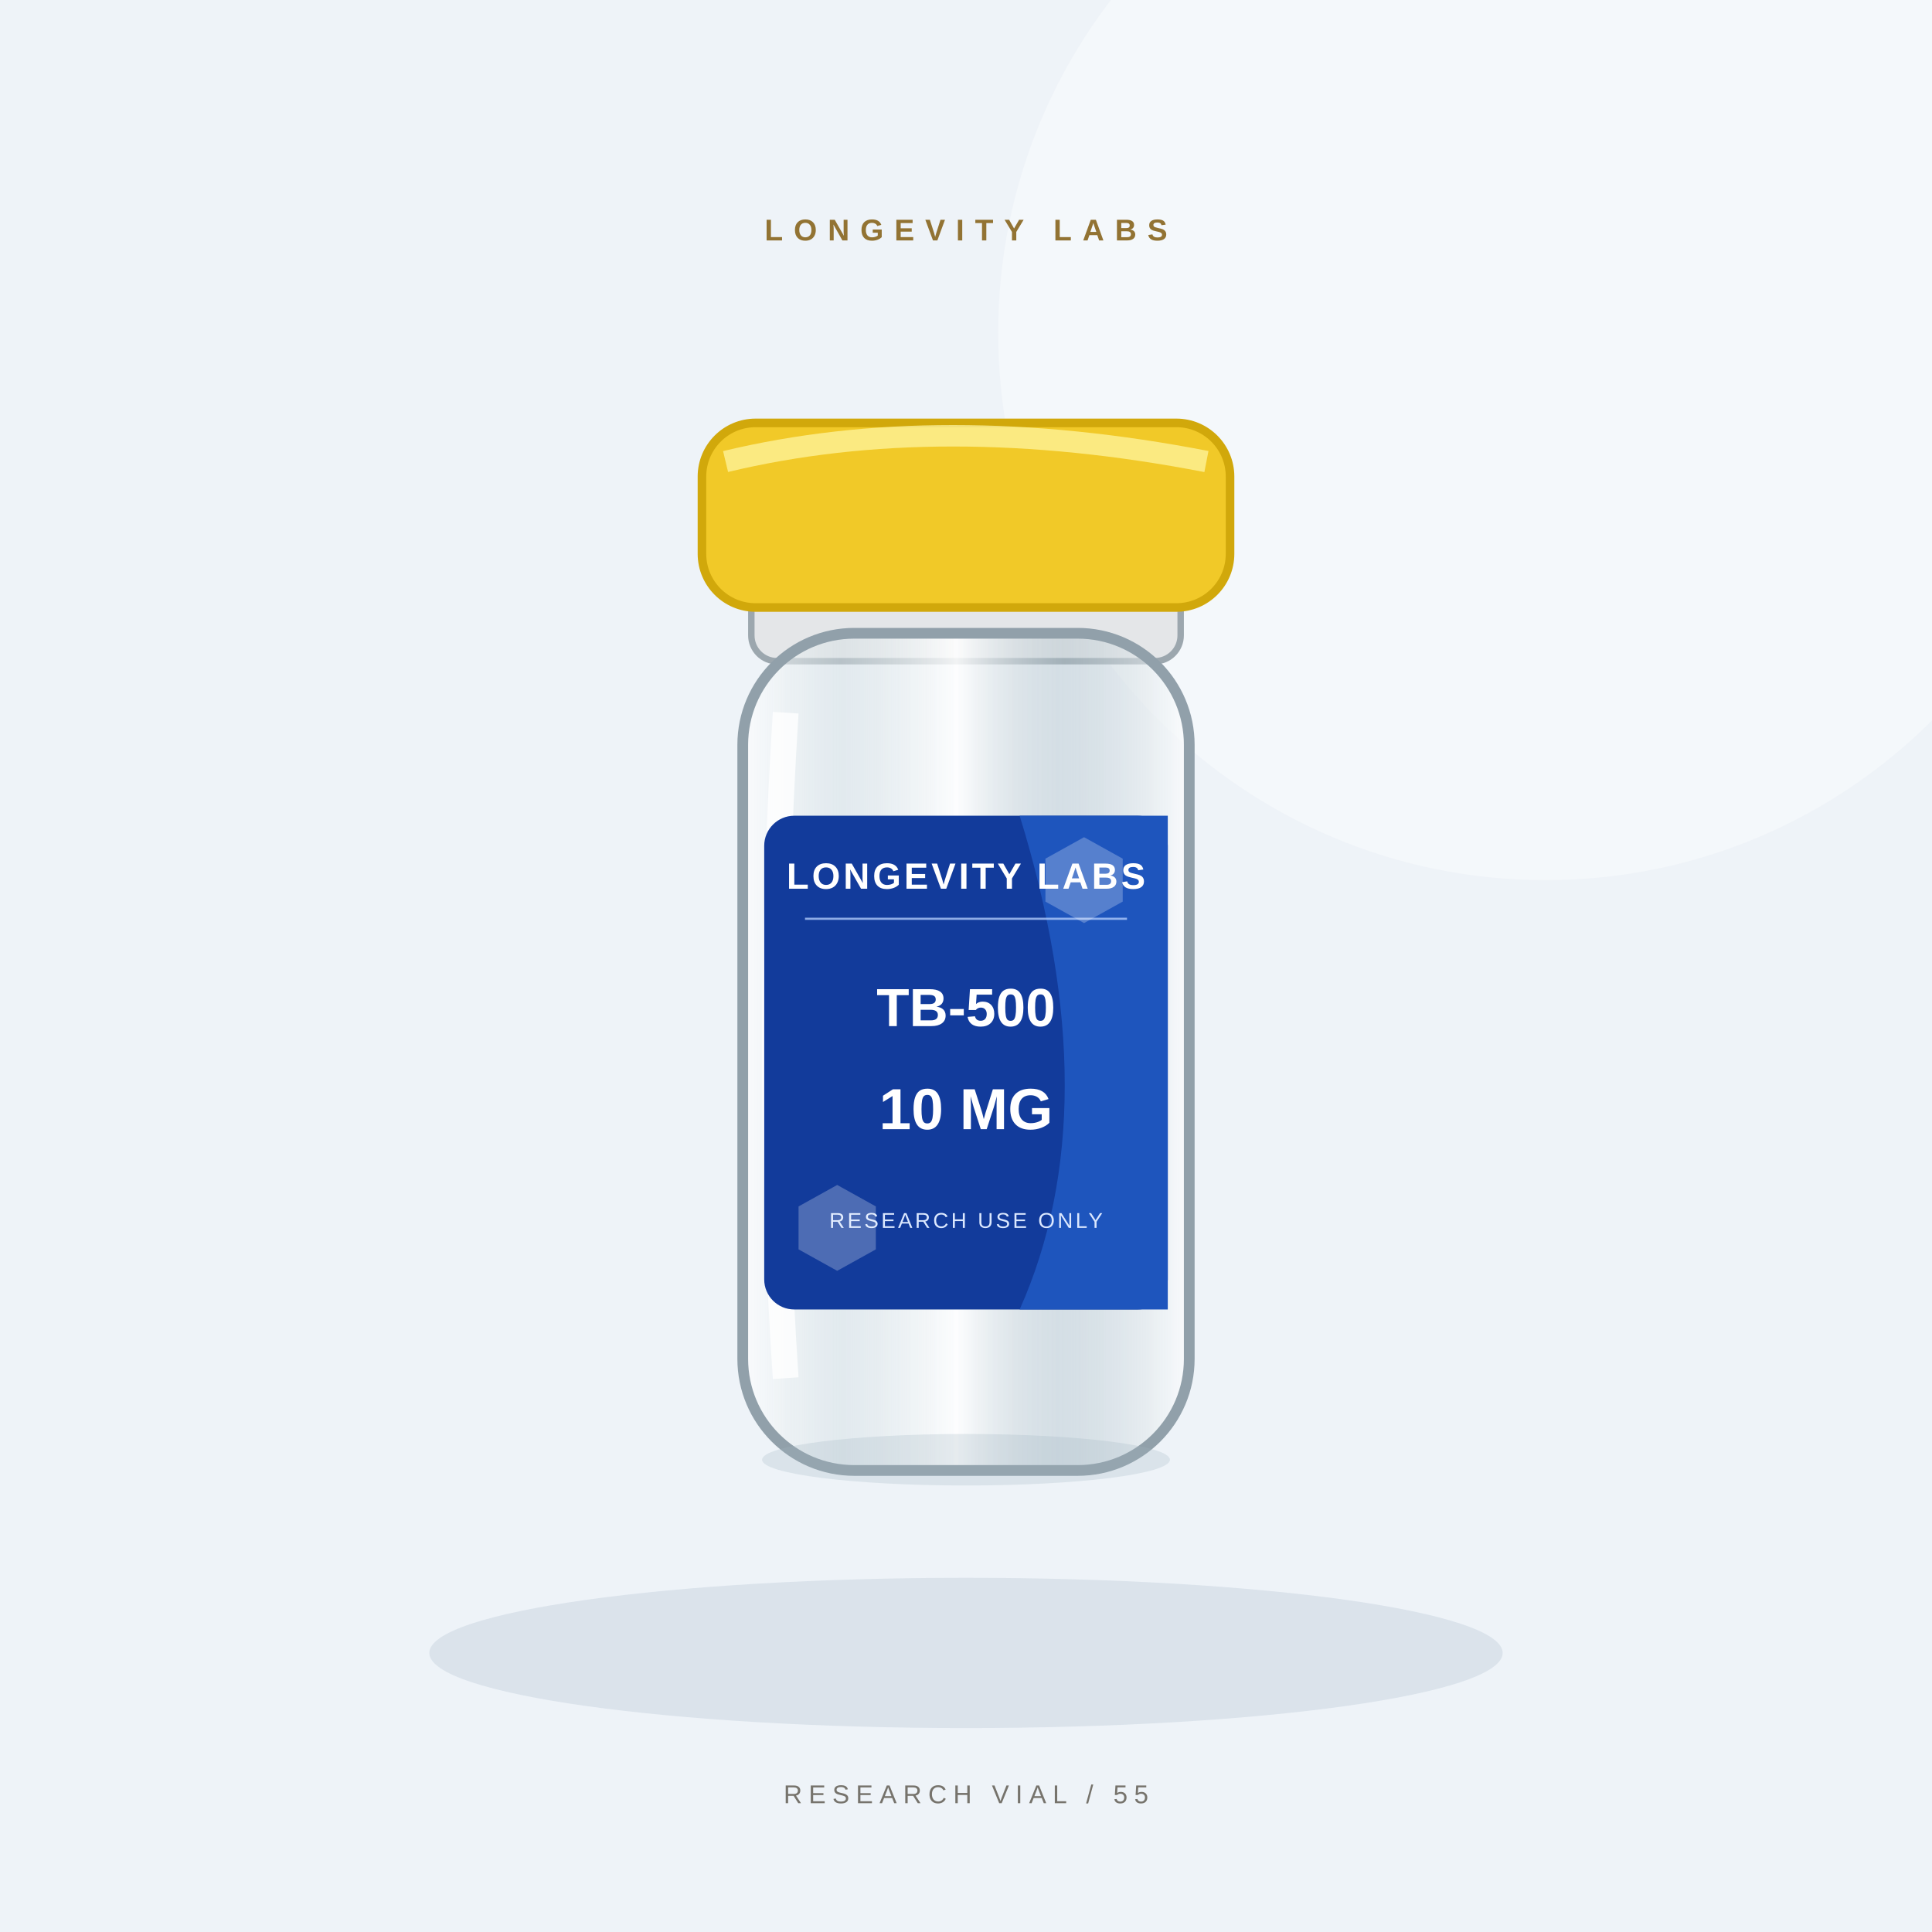
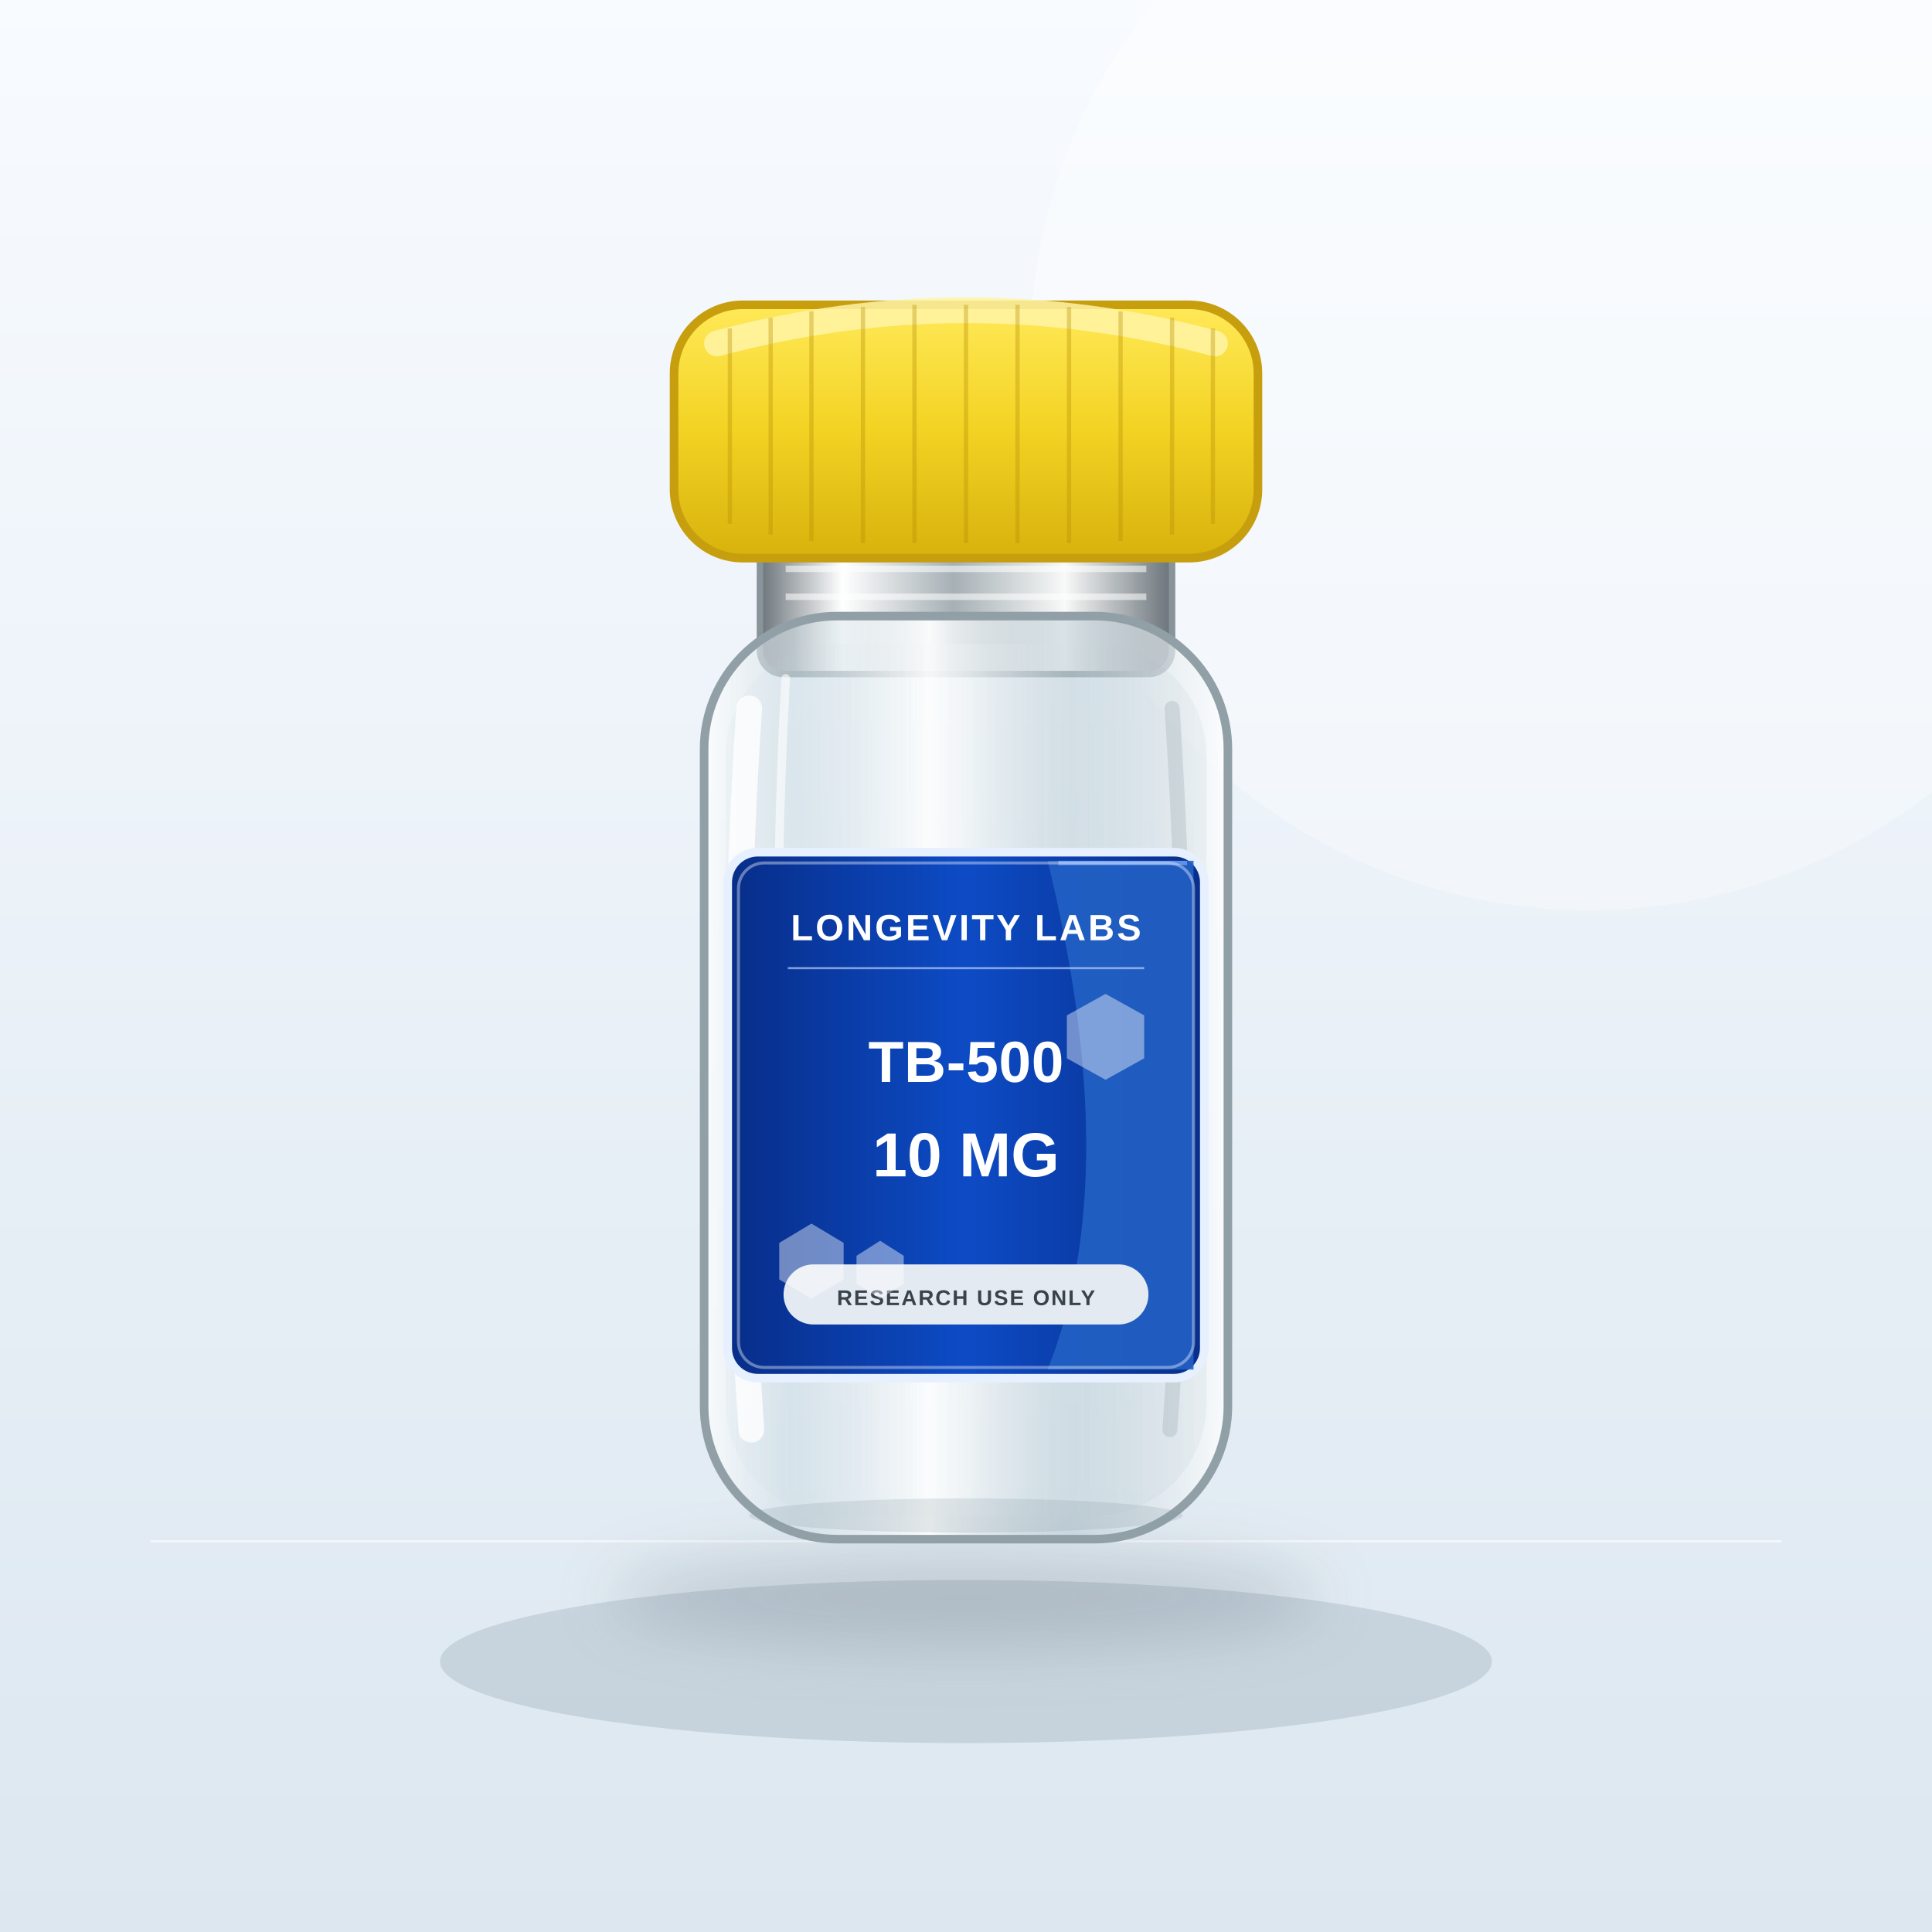
<svg xmlns="http://www.w3.org/2000/svg" width="900" height="900" viewBox="0 0 900 900" role="img" aria-labelledby="title desc">
  <defs>
+     <linearGradient id="vialBg" x2="0" y2="1">
+       <stop stop-color="#f8fbff" />
+       <stop offset="1" stop-color="#dce7f0" />
+     </linearGradient>
+     <linearGradient id="silver" x2="1">
+       <stop stop-color="#6c757b" />
+       <stop offset=".2" stop-color="#fff" />
+       <stop offset=".47" stop-color="#a6b0b5" />
+       <stop offset=".74" stop-color="#f8f9f8" />
+       <stop offset="1" stop-color="#69737a" />
+     </linearGradient>
+     <linearGradient id="yellowCap" x2="0" y2="1">
+       <stop stop-color="#ffe958" />
+       <stop offset=".48" stop-color="#f3d324" />
+       <stop offset="1" stop-color="#d7b20c" />
+     </linearGradient>
+     <linearGradient id="vialGlass" x2="1">
+       <stop stop-color="#fff" stop-opacity=".78" />
+       <stop offset=".17" stop-color="#cedde4" stop-opacity=".5" />
+       <stop offset=".43" stop-color="#fff" stop-opacity=".92" />
+       <stop offset=".7" stop-color="#b8cbd4" stop-opacity=".48" />
+       <stop offset="1" stop-color="#fff" stop-opacity=".8" />
+     </linearGradient>
+     <linearGradient id="innerGlass" x2="1">
+       <stop stop-color="#a8c1ca" stop-opacity=".2" />
+       <stop offset=".5" stop-color="#fff" stop-opacity=".5" />
+       <stop offset="1" stop-color="#91a9b2" stop-opacity=".28" />
+     </linearGradient>
+     <linearGradient id="labelBlue" x2="1">
+       <stop stop-color="#072d88" />
+       <stop offset=".5" stop-color="#0d4bc5" />
+       <stop offset="1" stop-color="#082e8a" />
+     </linearGradient>
    <linearGradient id="clearGlass" x2="1">
      <stop stop-color="#fff" stop-opacity=".72" />
      <stop offset=".22" stop-color="#d5e0e4" stop-opacity=".48" />
      <stop offset=".48" stop-color="#fff" stop-opacity=".86" />
      <stop offset=".72" stop-color="#aec0c9" stop-opacity=".4" />
      <stop offset="1" stop-color="#fff" stop-opacity=".72" />
    </linearGradient>
    <linearGradient id="goldMetal" x2="1">
      <stop stop-color="#8a713d" />
      <stop offset=".25" stop-color="#f2d879" />
      <stop offset=".53" stop-color="#b18d2e" />
      <stop offset=".8" stop-color="#f5da77" />
      <stop offset="1" stop-color="#96782b" />
    </linearGradient>
    <linearGradient id="darkGlass" x2="1">
      <stop stop-color="#080b0c" />
      <stop offset=".26" stop-color="#25292a" />
      <stop offset=".5" stop-color="#090b0b" />
      <stop offset=".76" stop-color="#242727" />
      <stop offset="1" stop-color="#080a0a" />
    </linearGradient>
+     <filter id="softShadow" x="-50%" y="-100%" width="200%" height="300%">
+       <feGaussianBlur stdDeviation="14" />
+     </filter>
  </defs>
-   <rect width="900" height="900" fill="#eef3f8" />
-   <ellipse cx="450" cy="770" rx="250" ry="35" fill="#a8b9ca" opacity=".28" />
-   <circle cx="720" cy="155" r="255" fill="#fff" opacity=".38" />
+   <rect width="900" height="900" fill="url(#vialBg)" />
+   <ellipse cx="450" cy="774" rx="245" ry="38" fill="#6d8290" opacity=".22" />
+   <circle cx="740" cy="164" r="260" fill="#fff" opacity=".34" />
+   <path d="M70 718h760" stroke="#fff" stroke-opacity=".58" />
  <g>
    <g>
-       <rect x="350" y="246" width="200" height="62" rx="12" fill="#e4e6e8" stroke="#9ca7ae" stroke-width="3" />
-       <rect x="327" y="197" width="246" height="86" rx="25" fill="#f1c928" stroke="#d1a80b" stroke-width="4" />
-       <path d="M338 215q100-24 224 0" fill="none" stroke="#fff6a4" stroke-width="10" opacity=".72" />
-       <rect x="346" y="295" width="208" height="390" rx="52" fill="url(#clearGlass)" stroke="#91a0aa" stroke-width="5" />
-       <path d="M366 332q-10 160 0 310" fill="none" stroke="#fff" stroke-width="12" opacity=".8" />
-       <ellipse cx="450" cy="680" rx="95" ry="12" fill="#9eb4c0" opacity=".25" />
-       <rect x="356" y="380" width="188" height="230" rx="14" fill="#123b9b" />
-       <path d="M475 380h69v230h-69q42-94 0-230" fill="#1e55bd" />
-       <text x="450" y="414" text-anchor="middle" fill="#fff" font-family="Arial,sans-serif" font-size="17" font-weight="700" letter-spacing="1.4">LONGEVITY LABS</text>
-       <path d="M375 428h150" stroke="#b7d2ff" opacity=".75" />
-       <text x="450" y="478" text-anchor="middle" fill="#fff" font-family="Arial,sans-serif" font-size="25" font-weight="800">TB-500</text>
-       <text x="450" y="526" text-anchor="middle" fill="#fff" font-family="Arial,sans-serif" font-size="27" font-weight="800">10 MG</text>
-       <text x="450" y="572" text-anchor="middle" fill="#dbe8ff" font-family="Arial,sans-serif" font-size="10" letter-spacing="1.2">RESEARCH USE ONLY</text>
-       <g fill="#fff" opacity=".25">
-         <path d="m505 390 18 10v20l-18 10-18-10v-20z" />
-         <path d="m390 552 18 10v20l-18 10-18-10v-20z" />
+       <ellipse cx="450" cy="744" rx="166" ry="22" fill="#52616a" opacity=".22" filter="url(#softShadow)" />
+       <rect x="354" y="239" width="192" height="75" rx="11" fill="url(#silver)" stroke="#88949a" stroke-width="3" />
+       <path d="M366 252h168M366 265h168M366 278h168" stroke="#fff" stroke-opacity=".55" stroke-width="3" />
+       <rect x="314" y="142" width="272" height="118" rx="32" fill="url(#yellowCap)" stroke="#c79e0d" stroke-width="4" />
+       <path d="M334 160Q450 129 566 160" fill="none" stroke="#fff4a6" stroke-width="12" stroke-linecap="round" opacity=".84" />
+       <g stroke="#b88f08" stroke-opacity=".37" stroke-width="2">
+         <path d="M340 153v91M359 148v101M378 145v107M402 143v110M426 142v111M450 142v111M474 142v111M498 143v110M522 145v107M546 148v101M565 153v91" />
      </g>
+       <rect x="328" y="287" width="244" height="430" rx="62" fill="url(#vialGlass)" stroke="#91a0a7" stroke-width="4" />
+       <rect x="338" y="300" width="224" height="406" rx="52" fill="url(#innerGlass)" opacity=".34" />
+       <path d="M349 330Q338 493 350 666" fill="none" stroke="#fff" stroke-width="12" stroke-linecap="round" opacity=".78" />
+       <path d="M366 316Q359 445 366 558" fill="none" stroke="#fff" stroke-width="4" stroke-linecap="round" opacity=".6" />
+       <path d="M546 330Q557 493 545 666" fill="none" stroke="#90a1a9" stroke-width="7" stroke-linecap="round" opacity=".28" />
+       <ellipse cx="450" cy="706" rx="101" ry="8" fill="#879aa4" opacity=".22" />
+       <rect x="339" y="397" width="222" height="245" rx="14" fill="url(#labelBlue)" stroke="#e7f0ff" stroke-width="4" />
+       <path d="M488 401h68v237h-68q36-90 0-237" fill="#2260c4" opacity=".9" />
+       <path d="M493 402h60" stroke="#71a2f3" stroke-width="2" opacity=".76" />
+       <text x="450" y="438" text-anchor="middle" fill="#fff" font-family="Arial,sans-serif" font-size="17" font-weight="800" letter-spacing="1.1">LONGEVITY LABS</text>
+       <path d="M367 451h166" stroke="#c8dcff" stroke-opacity=".62" />
+       <text x="450" y="504" text-anchor="middle" fill="#fff" font-family="Arial,sans-serif" font-size="27" font-weight="800" letter-spacing=".2">TB-500</text>
+       <text x="450" y="548" text-anchor="middle" fill="#fff" font-family="Arial,sans-serif" font-size="29" font-weight="800">10 MG</text>
+       <rect x="365" y="589" width="170" height="28" rx="14" fill="#e4eaf1" />
+       <text x="450" y="608" text-anchor="middle" fill="#39434b" font-family="Arial,sans-serif" font-size="10" font-weight="700" letter-spacing=".7">RESEARCH USE ONLY</text>
+       <g fill="#fff" opacity=".42">
+         <path d="m515 463 18 10v20l-18 10-18-10v-20z" />
+         <path d="m378 570 15 9v17l-15 9-15-9v-17z" />
+         <path d="m410 578 11 7v13l-11 7-11-7v-13z" />
+       </g>
+       <rect x="344" y="402" width="212" height="235" rx="12" fill="none" stroke="#f5f8ff" stroke-opacity=".4" stroke-width="1.4" />
    </g>
  </g>
-   <text x="450" y="112" text-anchor="middle" fill="#927333" font-family="Arial,sans-serif" font-size="14" font-weight="700" letter-spacing="5">LONGEVITY LABS</text>
-   <text x="450" y="840" text-anchor="middle" fill="#76736c" font-family="Arial,sans-serif" font-size="12" letter-spacing="3">RESEARCH VIAL / 55</text>
</svg>
